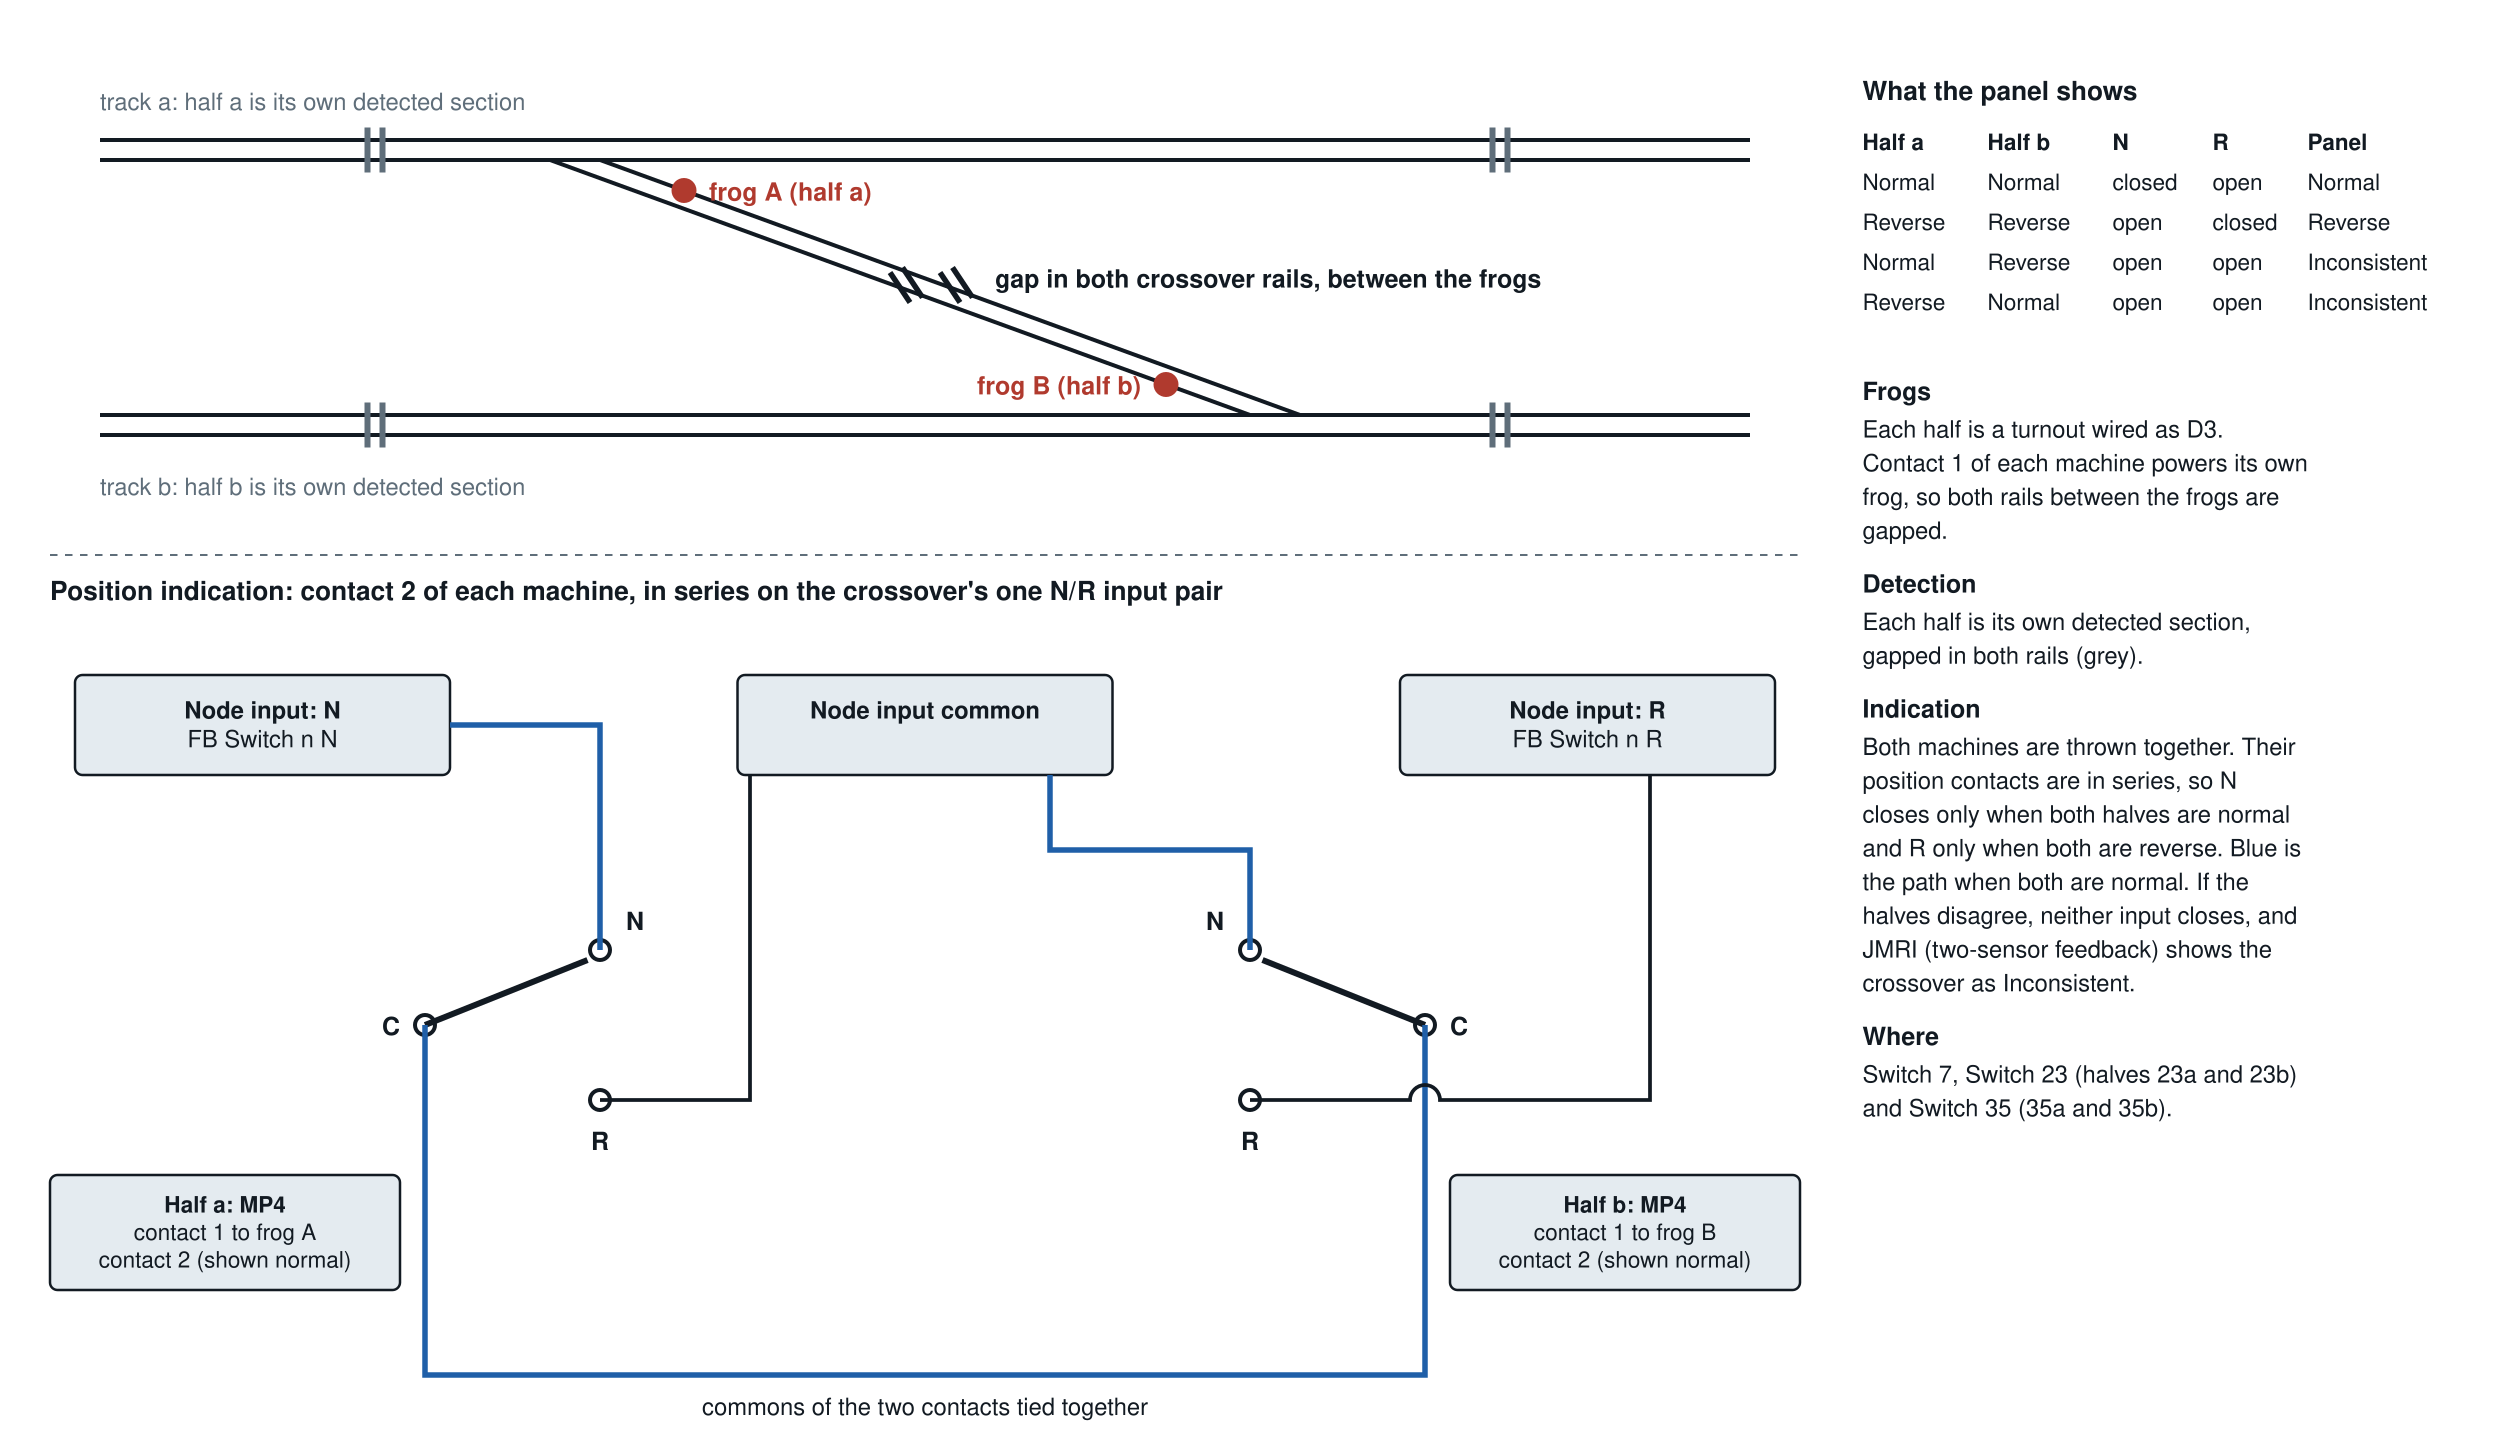
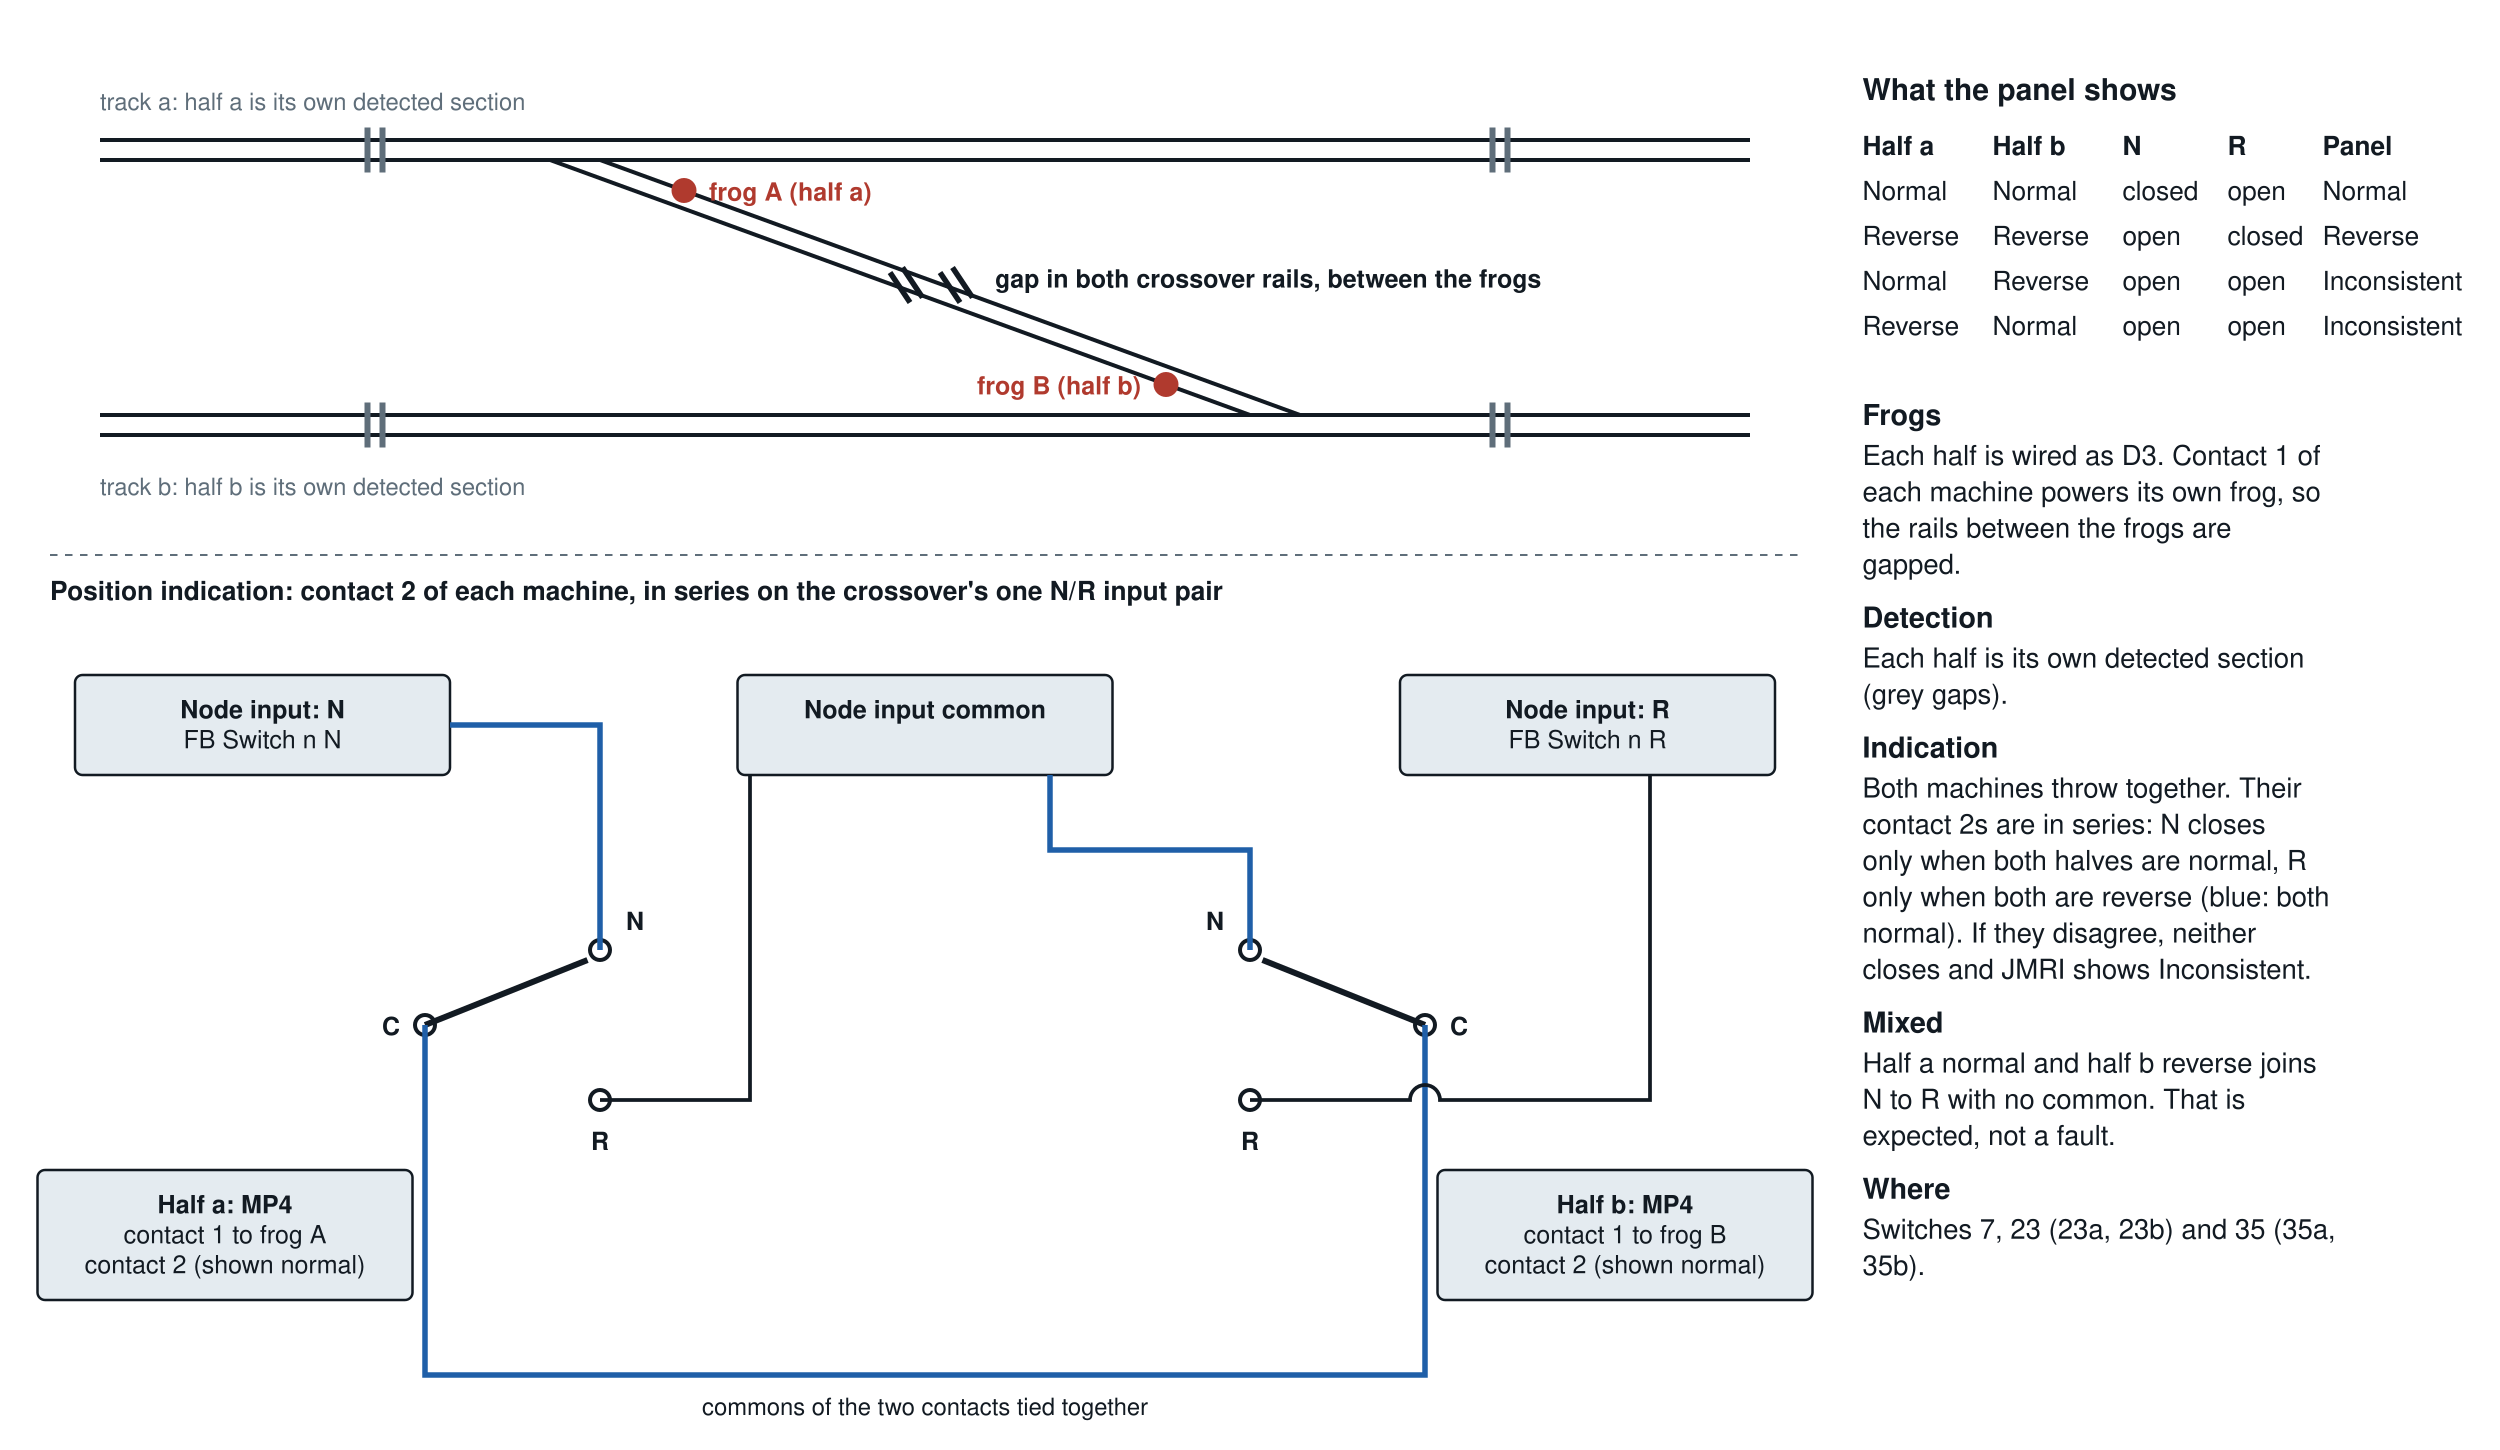
<svg xmlns="http://www.w3.org/2000/svg" viewBox="0 0 1000 580" width="1000" height="580" role="img" aria-labelledby="t d" font-family="'Helvetica Neue',Helvetica,Arial,sans-serif">
  <rect width="1000" height="580" fill="#fff" />
  <path d="M40,56 L700,56 M40,64 L700,64" stroke="#121a22" stroke-width="1.6" />
  <path d="M40,166 L700,166 M40,174 L700,174" stroke="#121a22" stroke-width="1.6" />
  <path d="M220,64 L500,166" fill="none" stroke="#121a22" stroke-width="1.6" />
  <path d="M240,64 L520,166" fill="none" stroke="#121a22" stroke-width="1.6" />
  <circle cx="273.6" cy="76.2" r="5" fill="#b03a2e" />
  <circle cx="466.4" cy="153.8" r="5" fill="#b03a2e" />
  <text x="283.6" y="80.24" font-size="10" fill="#b03a2e" text-anchor="start" font-weight="bold">frog A (half a)</text>
  <text x="456.4" y="157.76" font-size="10" fill="#b03a2e" text-anchor="end" font-weight="bold">frog B (half b)</text>
  <path d="M356.0,109.0 L364.0,121.0 M361.0,107.0 L369.0,119.0" fill="none" stroke="#121a22" stroke-width="2.2" />
  <path d="M376.0,109.0 L384.0,121.0 M381.0,107.0 L389.0,119.0" fill="none" stroke="#121a22" stroke-width="2.2" />
  <text x="398.0" y="115.0" font-size="10" fill="#121a22" text-anchor="start" font-weight="bold">gap in both crossover rails, between the frogs</text>
  <path d="M147,51 L147,69 M153,51 L153,69" stroke="#5f6e7a" stroke-width="2.4" />
  <path d="M147,161 L147,179 M153,161 L153,179" stroke="#5f6e7a" stroke-width="2.4" />
  <path d="M597,51 L597,69 M603,51 L603,69" stroke="#5f6e7a" stroke-width="2.4" />
  <path d="M597,161 L597,179 M603,161 L603,179" stroke="#5f6e7a" stroke-width="2.4" />
  <text x="40" y="44" font-size="9.5" fill="#5f6e7a" text-anchor="start" font-weight="normal">track a: half a is its own detected section</text>
  <text x="40" y="198" font-size="9.5" fill="#5f6e7a" text-anchor="start" font-weight="normal">track b: half b is its own detected section</text>
  <path d="M20,222 L720,222" fill="none" stroke="#5f6e7a" stroke-width="0.8" stroke-dasharray="3 3" />
  <text x="20" y="240" font-size="10.5" fill="#121a22" text-anchor="start" font-weight="bold">Position indication: contact 2 of each machine, in series on the crossover's one N/R input pair</text>
  <circle cx="170" cy="410" r="4" fill="#fff" stroke="#121a22" stroke-width="1.6" />
  <circle cx="240" cy="380" r="4" fill="#fff" stroke="#121a22" stroke-width="1.6" />
  <circle cx="240" cy="440" r="4" fill="#fff" stroke="#121a22" stroke-width="1.6" />
  <path d="M170,410 L235,384" fill="none" stroke="#121a22" stroke-width="2.4" />
  <text x="160" y="414" font-size="10" fill="#121a22" text-anchor="end" font-weight="bold">C</text>
  <text x="254" y="372" font-size="10" fill="#121a22" text-anchor="middle" font-weight="bold">N</text>
  <text x="240" y="460" font-size="10" fill="#121a22" text-anchor="middle" font-weight="bold">R</text>
  <circle cx="570" cy="410" r="4" fill="#fff" stroke="#121a22" stroke-width="1.6" />
  <circle cx="500" cy="380" r="4" fill="#fff" stroke="#121a22" stroke-width="1.6" />
  <circle cx="500" cy="440" r="4" fill="#fff" stroke="#121a22" stroke-width="1.6" />
  <path d="M570,410 L505,384" fill="none" stroke="#121a22" stroke-width="2.4" />
  <text x="580" y="414" font-size="10" fill="#121a22" text-anchor="start" font-weight="bold">C</text>
  <text x="486" y="372" font-size="10" fill="#121a22" text-anchor="middle" font-weight="bold">N</text>
  <text x="500" y="460" font-size="10" fill="#121a22" text-anchor="middle" font-weight="bold">R</text>
-   <rect x="20" y="470" width="140" height="46" rx="3" fill="#e4ebf0" stroke="#121a22" />
-   <text x="90.0" y="485.0" font-size="9" text-anchor="middle" font-weight="bold" fill="#121a22">Half a: MP4</text>
-   <text x="90.0" y="496.0" font-size="9" text-anchor="middle" fill="#121a22">contact 1 to frog A</text>
-   <text x="90.0" y="507.0" font-size="9" text-anchor="middle" fill="#121a22">contact 2 (shown normal)</text>
-   <rect x="580" y="470" width="140" height="46" rx="3" fill="#e4ebf0" stroke="#121a22" />
-   <text x="650.0" y="485.0" font-size="9" text-anchor="middle" font-weight="bold" fill="#121a22">Half b: MP4</text>
-   <text x="650.0" y="496.0" font-size="9" text-anchor="middle" fill="#121a22">contact 1 to frog B</text>
-   <text x="650.0" y="507.0" font-size="9" text-anchor="middle" fill="#121a22">contact 2 (shown normal)</text>
+   <rect x="15" y="468" width="150" height="52" rx="3" fill="#e4ebf0" stroke="#121a22" />
+   <text x="90.0" y="485.3" font-size="10" text-anchor="middle" font-weight="bold" fill="#121a22">Half a: MP4</text>
+   <text x="90.0" y="497.3" font-size="10" text-anchor="middle" fill="#121a22">contact 1 to frog A</text>
+   <text x="90.0" y="509.3" font-size="10" text-anchor="middle" fill="#121a22">contact 2 (shown normal)</text>
+   <rect x="575" y="468" width="150" height="52" rx="3" fill="#e4ebf0" stroke="#121a22" />
+   <text x="650.0" y="485.3" font-size="10" text-anchor="middle" font-weight="bold" fill="#121a22">Half b: MP4</text>
+   <text x="650.0" y="497.3" font-size="10" text-anchor="middle" fill="#121a22">contact 1 to frog B</text>
+   <text x="650.0" y="509.3" font-size="10" text-anchor="middle" fill="#121a22">contact 2 (shown normal)</text>
  <rect x="30" y="270" width="150" height="40" rx="3" fill="#e4ebf0" stroke="#121a22" />
-   <text x="105.0" y="287.4" font-size="9.5" text-anchor="middle" font-weight="bold" fill="#121a22">Node input: N</text>
-   <text x="105.0" y="298.9" font-size="9.5" text-anchor="middle" fill="#121a22">FB Switch n N</text>
+   <text x="105.0" y="287.3" font-size="10" text-anchor="middle" font-weight="bold" fill="#121a22">Node input: N</text>
+   <text x="105.0" y="299.3" font-size="10" text-anchor="middle" fill="#121a22">FB Switch n N</text>
  <rect x="560" y="270" width="150" height="40" rx="3" fill="#e4ebf0" stroke="#121a22" />
-   <text x="635.0" y="287.4" font-size="9.5" text-anchor="middle" font-weight="bold" fill="#121a22">Node input: R</text>
-   <text x="635.0" y="298.9" font-size="9.5" text-anchor="middle" fill="#121a22">FB Switch n R</text>
+   <text x="635.0" y="287.3" font-size="10" text-anchor="middle" font-weight="bold" fill="#121a22">Node input: R</text>
+   <text x="635.0" y="299.3" font-size="10" text-anchor="middle" fill="#121a22">FB Switch n R</text>
  <rect x="295" y="270" width="150" height="40" rx="3" fill="#e4ebf0" stroke="#121a22" />
-   <text x="370.0" y="287.4" font-size="9.5" text-anchor="middle" font-weight="bold" fill="#121a22">Node input common</text>
-   <text x="370.0" y="298.9" font-size="9.5" text-anchor="middle" fill="#121a22" />
-   <path d="M240,380 L240,290 L180,290" fill="none" stroke="#1f5fa8" stroke-width="2.2" />
+   <text x="370.0" y="287.3" font-size="10" text-anchor="middle" font-weight="bold" fill="#121a22">Node input common</text>
+   <text x="370.0" y="299.3" font-size="10" text-anchor="middle" fill="#121a22" />
+   <path d="M240,380 L240,290.0 L180,290.0" fill="none" stroke="#1f5fa8" stroke-width="2.2" />
  <path d="M170,410 L170,550 L570,550 L570,410" fill="none" stroke="#1f5fa8" stroke-width="2.2" />
  <path d="M500,380 L500,340 L420,340 L420,310" fill="none" stroke="#1f5fa8" stroke-width="2.2" />
  <path d="M240,440 L300,440 L300,310" fill="none" stroke="#121a22" stroke-width="1.5" />
  <path d="M500,440 L564,440 A6,6 0 0 1 576,440 L660,440 L660,310" fill="none" stroke="#121a22" stroke-width="1.5" />
  <text x="370" y="566" font-size="9.5" fill="#121a22" text-anchor="middle" font-weight="normal">commons of the two contacts tied together</text>
-   <text x="745" y="40" font-size="10.5" fill="#121a22" text-anchor="start" font-weight="bold">What the panel shows</text>
-   <text x="745" y="60" font-size="9" fill="#121a22" text-anchor="start" font-weight="bold">Half a</text>
-   <text x="795" y="60" font-size="9" fill="#121a22" text-anchor="start" font-weight="bold">Half b</text>
-   <text x="845" y="60" font-size="9" fill="#121a22" text-anchor="start" font-weight="bold">N</text>
-   <text x="885" y="60" font-size="9" fill="#121a22" text-anchor="start" font-weight="bold">R</text>
-   <text x="923" y="60" font-size="9" fill="#121a22" text-anchor="start" font-weight="bold">Panel</text>
-   <text x="745" y="76" font-size="9" fill="#121a22" text-anchor="start" font-weight="normal">Normal</text>
-   <text x="795" y="76" font-size="9" fill="#121a22" text-anchor="start" font-weight="normal">Normal</text>
-   <text x="845" y="76" font-size="9" fill="#121a22" text-anchor="start" font-weight="normal">closed</text>
-   <text x="885" y="76" font-size="9" fill="#121a22" text-anchor="start" font-weight="normal">open</text>
-   <text x="923" y="76" font-size="9" fill="#121a22" text-anchor="start" font-weight="normal">Normal</text>
-   <text x="745" y="92" font-size="9" fill="#121a22" text-anchor="start" font-weight="normal">Reverse</text>
-   <text x="795" y="92" font-size="9" fill="#121a22" text-anchor="start" font-weight="normal">Reverse</text>
-   <text x="845" y="92" font-size="9" fill="#121a22" text-anchor="start" font-weight="normal">open</text>
-   <text x="885" y="92" font-size="9" fill="#121a22" text-anchor="start" font-weight="normal">closed</text>
-   <text x="923" y="92" font-size="9" fill="#121a22" text-anchor="start" font-weight="normal">Reverse</text>
-   <text x="745" y="108" font-size="9" fill="#121a22" text-anchor="start" font-weight="normal">Normal</text>
-   <text x="795" y="108" font-size="9" fill="#121a22" text-anchor="start" font-weight="normal">Reverse</text>
-   <text x="845" y="108" font-size="9" fill="#121a22" text-anchor="start" font-weight="normal">open</text>
-   <text x="885" y="108" font-size="9" fill="#121a22" text-anchor="start" font-weight="normal">open</text>
-   <text x="923" y="108" font-size="9" fill="#121a22" text-anchor="start" font-weight="normal">Inconsistent</text>
-   <text x="745" y="124" font-size="9" fill="#121a22" text-anchor="start" font-weight="normal">Reverse</text>
-   <text x="795" y="124" font-size="9" fill="#121a22" text-anchor="start" font-weight="normal">Normal</text>
-   <text x="845" y="124" font-size="9" fill="#121a22" text-anchor="start" font-weight="normal">open</text>
-   <text x="885" y="124" font-size="9" fill="#121a22" text-anchor="start" font-weight="normal">open</text>
-   <text x="923" y="124" font-size="9" fill="#121a22" text-anchor="start" font-weight="normal">Inconsistent</text>
-   <text x="745" y="160" font-size="10" fill="#121a22" text-anchor="start" font-weight="bold">Frogs</text>
-   <text x="745" y="175" font-size="9.5" fill="#121a22" text-anchor="start" font-weight="normal">Each half is a turnout wired as D3.</text>
-   <text x="745" y="188.5" font-size="9.5" fill="#121a22" text-anchor="start" font-weight="normal">Contact 1 of each machine powers its own</text>
-   <text x="745" y="202.0" font-size="9.5" fill="#121a22" text-anchor="start" font-weight="normal">frog, so both rails between the frogs are</text>
-   <text x="745" y="215.5" font-size="9.5" fill="#121a22" text-anchor="start" font-weight="normal">gapped.</text>
-   <text x="745" y="237.0" font-size="10" fill="#121a22" text-anchor="start" font-weight="bold">Detection</text>
-   <text x="745" y="252.0" font-size="9.5" fill="#121a22" text-anchor="start" font-weight="normal">Each half is its own detected section,</text>
-   <text x="745" y="265.5" font-size="9.5" fill="#121a22" text-anchor="start" font-weight="normal">gapped in both rails (grey).</text>
-   <text x="745" y="287.0" font-size="10" fill="#121a22" text-anchor="start" font-weight="bold">Indication</text>
-   <text x="745" y="302.0" font-size="9.5" fill="#121a22" text-anchor="start" font-weight="normal">Both machines are thrown together. Their</text>
-   <text x="745" y="315.5" font-size="9.5" fill="#121a22" text-anchor="start" font-weight="normal">position contacts are in series, so N</text>
-   <text x="745" y="329.0" font-size="9.5" fill="#121a22" text-anchor="start" font-weight="normal">closes only when both halves are normal</text>
-   <text x="745" y="342.5" font-size="9.5" fill="#121a22" text-anchor="start" font-weight="normal">and R only when both are reverse. Blue is</text>
-   <text x="745" y="356.0" font-size="9.5" fill="#121a22" text-anchor="start" font-weight="normal">the path when both are normal. If the</text>
-   <text x="745" y="369.5" font-size="9.5" fill="#121a22" text-anchor="start" font-weight="normal">halves disagree, neither input closes, and</text>
-   <text x="745" y="383.0" font-size="9.5" fill="#121a22" text-anchor="start" font-weight="normal">JMRI (two-sensor feedback) shows the</text>
-   <text x="745" y="396.5" font-size="9.5" fill="#121a22" text-anchor="start" font-weight="normal">crossover as Inconsistent.</text>
-   <text x="745" y="418.0" font-size="10" fill="#121a22" text-anchor="start" font-weight="bold">Where</text>
-   <text x="745" y="433.0" font-size="9.5" fill="#121a22" text-anchor="start" font-weight="normal">Switch 7, Switch 23 (halves 23a and 23b)</text>
-   <text x="745" y="446.5" font-size="9.5" fill="#121a22" text-anchor="start" font-weight="normal">and Switch 35 (35a and 35b).</text>
+   <text x="745" y="40" font-size="12" fill="#121a22" text-anchor="start" font-weight="bold">What the panel shows</text>
+   <text x="745" y="62" font-size="10.5" fill="#121a22" text-anchor="start" font-weight="bold">Half a</text>
+   <text x="797" y="62" font-size="10.5" fill="#121a22" text-anchor="start" font-weight="bold">Half b</text>
+   <text x="849" y="62" font-size="10.5" fill="#121a22" text-anchor="start" font-weight="bold">N</text>
+   <text x="891" y="62" font-size="10.5" fill="#121a22" text-anchor="start" font-weight="bold">R</text>
+   <text x="929" y="62" font-size="10.5" fill="#121a22" text-anchor="start" font-weight="bold">Panel</text>
+   <text x="745" y="80" font-size="10.5" fill="#121a22" text-anchor="start" font-weight="normal">Normal</text>
+   <text x="797" y="80" font-size="10.5" fill="#121a22" text-anchor="start" font-weight="normal">Normal</text>
+   <text x="849" y="80" font-size="10.5" fill="#121a22" text-anchor="start" font-weight="normal">closed</text>
+   <text x="891" y="80" font-size="10.5" fill="#121a22" text-anchor="start" font-weight="normal">open</text>
+   <text x="929" y="80" font-size="10.5" fill="#121a22" text-anchor="start" font-weight="normal">Normal</text>
+   <text x="745" y="98" font-size="10.5" fill="#121a22" text-anchor="start" font-weight="normal">Reverse</text>
+   <text x="797" y="98" font-size="10.5" fill="#121a22" text-anchor="start" font-weight="normal">Reverse</text>
+   <text x="849" y="98" font-size="10.5" fill="#121a22" text-anchor="start" font-weight="normal">open</text>
+   <text x="891" y="98" font-size="10.5" fill="#121a22" text-anchor="start" font-weight="normal">closed</text>
+   <text x="929" y="98" font-size="10.5" fill="#121a22" text-anchor="start" font-weight="normal">Reverse</text>
+   <text x="745" y="116" font-size="10.5" fill="#121a22" text-anchor="start" font-weight="normal">Normal</text>
+   <text x="797" y="116" font-size="10.5" fill="#121a22" text-anchor="start" font-weight="normal">Reverse</text>
+   <text x="849" y="116" font-size="10.5" fill="#121a22" text-anchor="start" font-weight="normal">open</text>
+   <text x="891" y="116" font-size="10.5" fill="#121a22" text-anchor="start" font-weight="normal">open</text>
+   <text x="929" y="116" font-size="10.5" fill="#121a22" text-anchor="start" font-weight="normal">Inconsistent</text>
+   <text x="745" y="134" font-size="10.5" fill="#121a22" text-anchor="start" font-weight="normal">Reverse</text>
+   <text x="797" y="134" font-size="10.5" fill="#121a22" text-anchor="start" font-weight="normal">Normal</text>
+   <text x="849" y="134" font-size="10.5" fill="#121a22" text-anchor="start" font-weight="normal">open</text>
+   <text x="891" y="134" font-size="10.5" fill="#121a22" text-anchor="start" font-weight="normal">open</text>
+   <text x="929" y="134" font-size="10.5" fill="#121a22" text-anchor="start" font-weight="normal">Inconsistent</text>
+   <text x="745" y="170" font-size="11.5" fill="#121a22" text-anchor="start" font-weight="bold">Frogs</text>
+   <text x="745" y="186" font-size="11" fill="#121a22" text-anchor="start" font-weight="normal">Each half is wired as D3. Contact 1 of</text>
+   <text x="745" y="200.5" font-size="11" fill="#121a22" text-anchor="start" font-weight="normal">each machine powers its own frog, so</text>
+   <text x="745" y="215.0" font-size="11" fill="#121a22" text-anchor="start" font-weight="normal">the rails between the frogs are</text>
+   <text x="745" y="229.5" font-size="11" fill="#121a22" text-anchor="start" font-weight="normal">gapped.</text>
+   <text x="745" y="251.0" font-size="11.5" fill="#121a22" text-anchor="start" font-weight="bold">Detection</text>
+   <text x="745" y="267.0" font-size="11" fill="#121a22" text-anchor="start" font-weight="normal">Each half is its own detected section</text>
+   <text x="745" y="281.5" font-size="11" fill="#121a22" text-anchor="start" font-weight="normal">(grey gaps).</text>
+   <text x="745" y="303.0" font-size="11.5" fill="#121a22" text-anchor="start" font-weight="bold">Indication</text>
+   <text x="745" y="319.0" font-size="11" fill="#121a22" text-anchor="start" font-weight="normal">Both machines throw together. Their</text>
+   <text x="745" y="333.5" font-size="11" fill="#121a22" text-anchor="start" font-weight="normal">contact 2s are in series: N closes</text>
+   <text x="745" y="348.0" font-size="11" fill="#121a22" text-anchor="start" font-weight="normal">only when both halves are normal, R</text>
+   <text x="745" y="362.5" font-size="11" fill="#121a22" text-anchor="start" font-weight="normal">only when both are reverse (blue: both</text>
+   <text x="745" y="377.0" font-size="11" fill="#121a22" text-anchor="start" font-weight="normal">normal). If they disagree, neither</text>
+   <text x="745" y="391.5" font-size="11" fill="#121a22" text-anchor="start" font-weight="normal">closes and JMRI shows Inconsistent.</text>
+   <text x="745" y="413.0" font-size="11.5" fill="#121a22" text-anchor="start" font-weight="bold">Mixed</text>
+   <text x="745" y="429.0" font-size="11" fill="#121a22" text-anchor="start" font-weight="normal">Half a normal and half b reverse joins</text>
+   <text x="745" y="443.5" font-size="11" fill="#121a22" text-anchor="start" font-weight="normal">N to R with no common. That is</text>
+   <text x="745" y="458.0" font-size="11" fill="#121a22" text-anchor="start" font-weight="normal">expected, not a fault.</text>
+   <text x="745" y="479.5" font-size="11.5" fill="#121a22" text-anchor="start" font-weight="bold">Where</text>
+   <text x="745" y="495.5" font-size="11" fill="#121a22" text-anchor="start" font-weight="normal">Switches 7, 23 (23a, 23b) and 35 (35a,</text>
+   <text x="745" y="510.0" font-size="11" fill="#121a22" text-anchor="start" font-weight="normal">35b).</text>
</svg>
